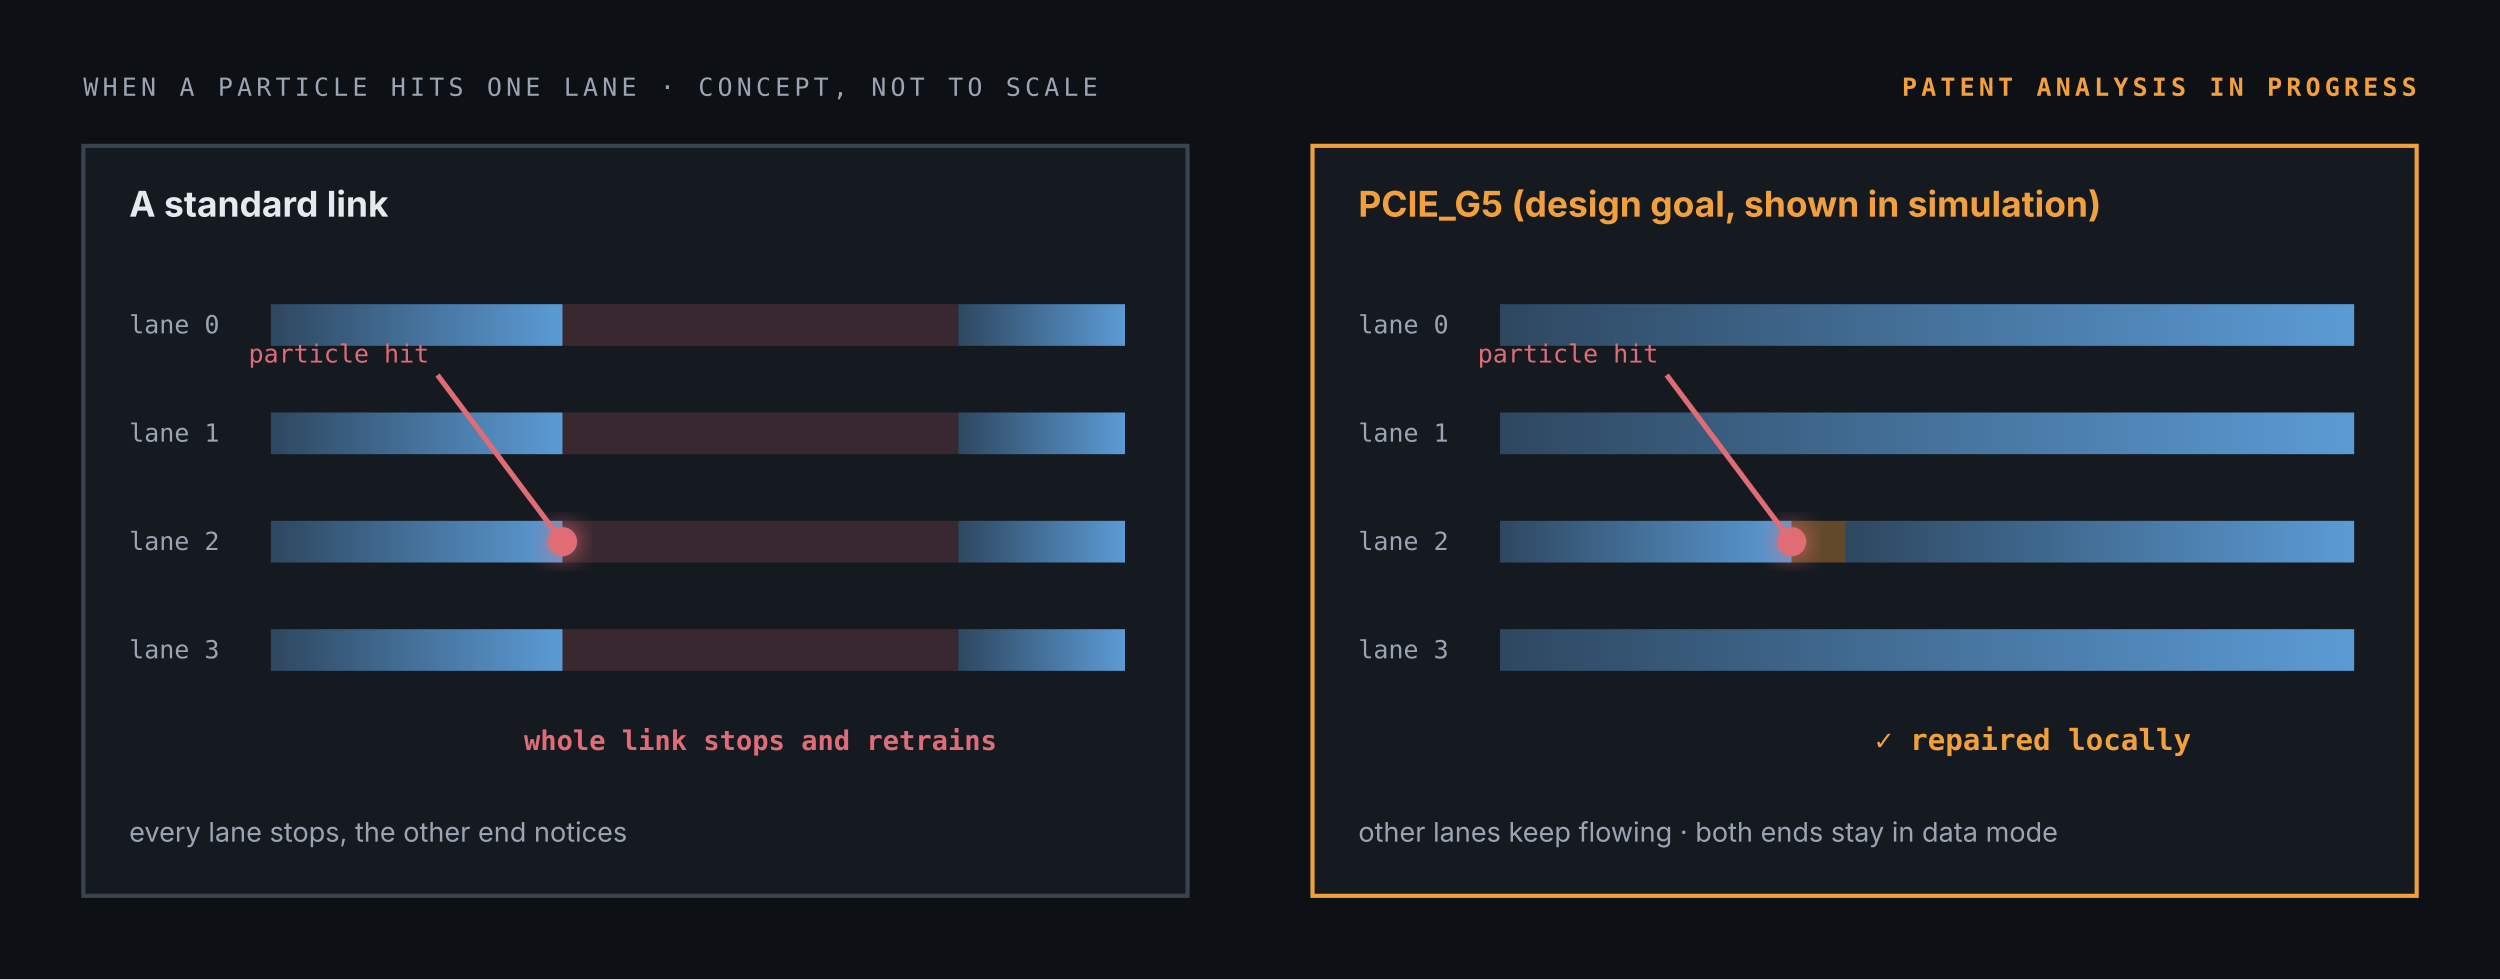
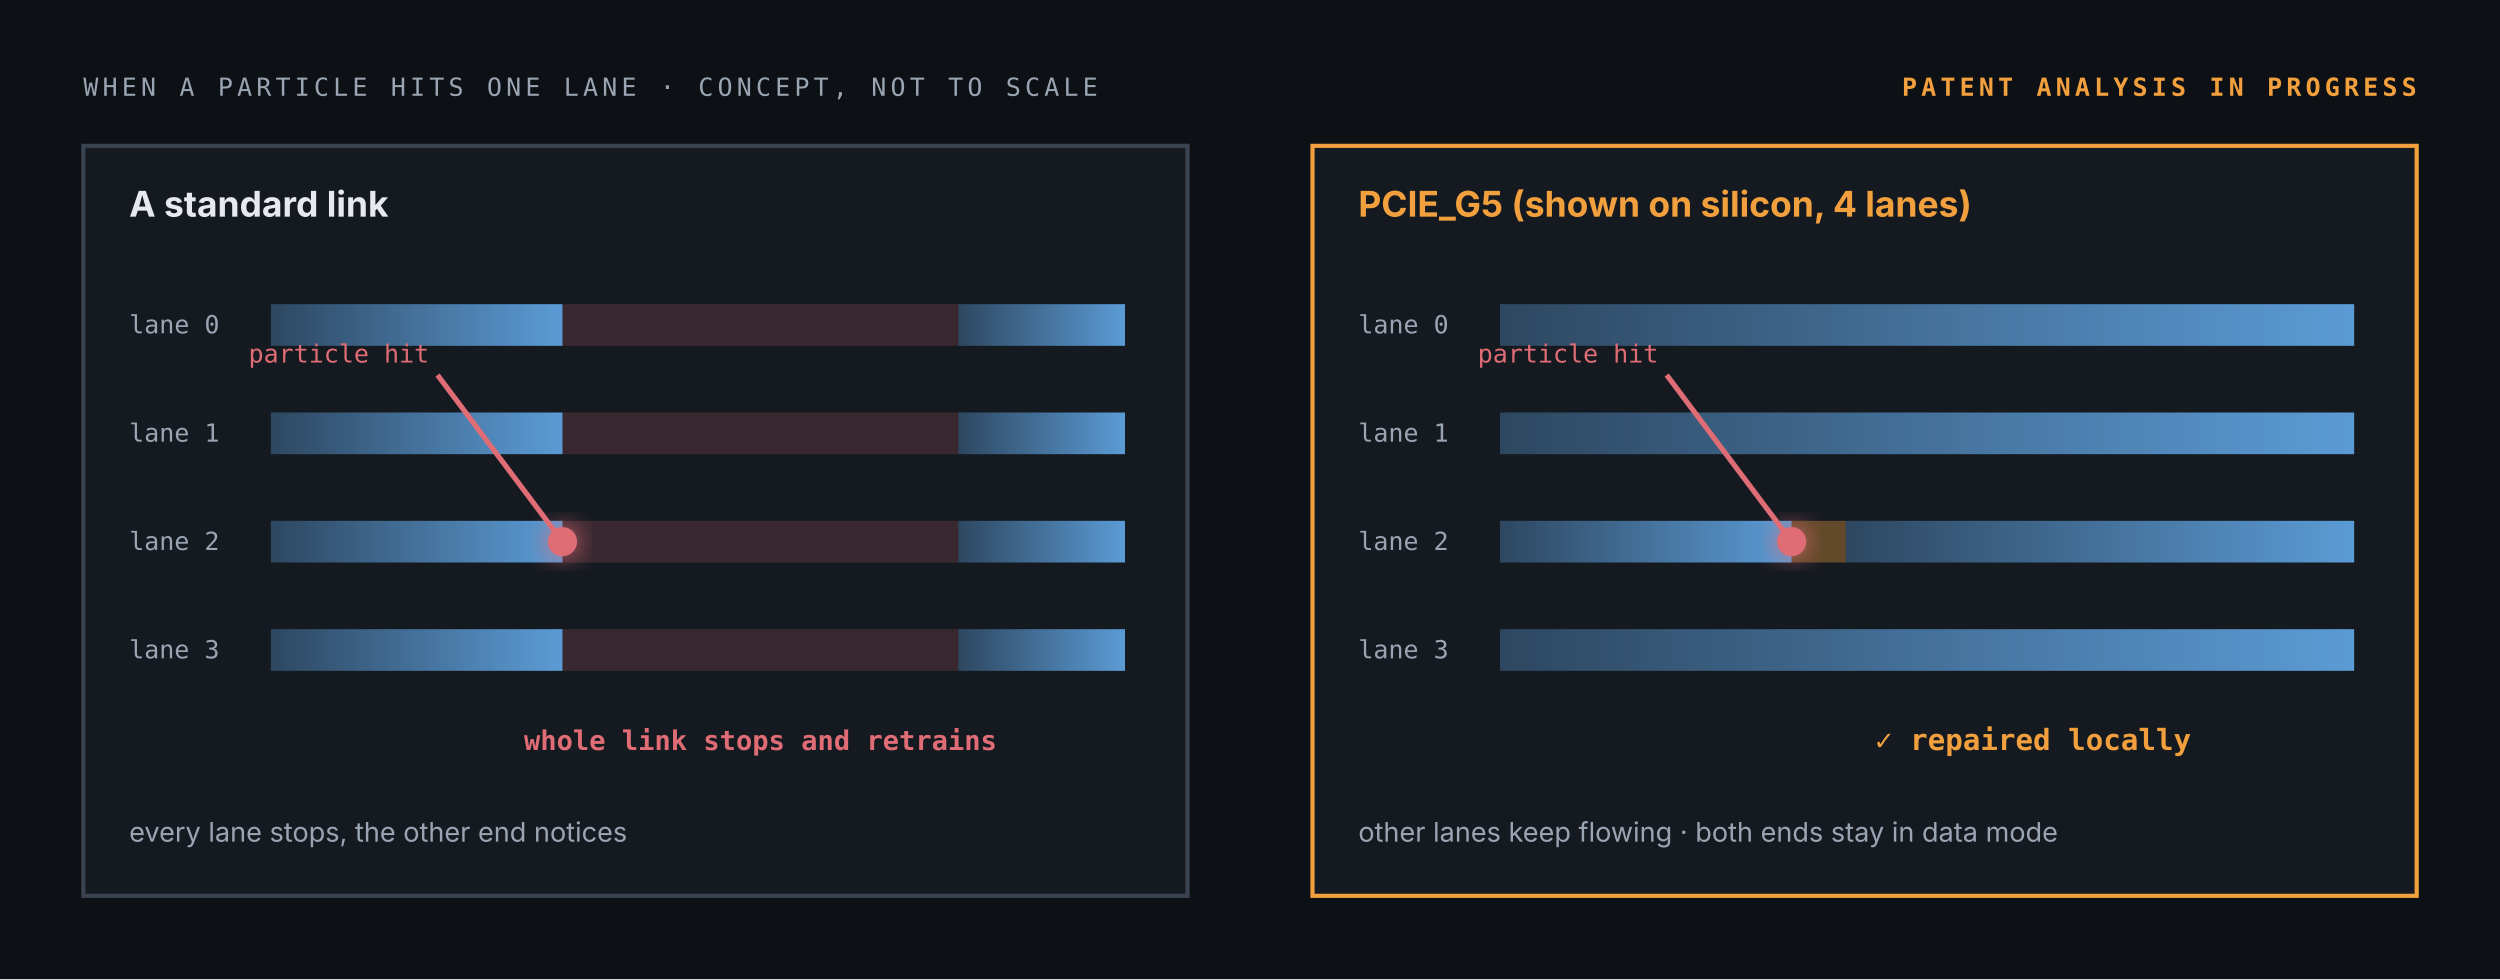
<svg xmlns="http://www.w3.org/2000/svg" viewBox="0 0 1200 470" width="1200" height="470" role="img">
  <rect width="1200" height="470" fill="#0d1014" />
  <defs>
    <filter id="glow" x="-50%" y="-50%" width="200%" height="200%">
      <feGaussianBlur stdDeviation="6" result="b" />
      <feMerge>
        <feMergeNode in="b" />
        <feMergeNode in="SourceGraphic" />
      </feMerge>
    </filter>
    <linearGradient id="gacc" x1="0" x2="1">
      <stop offset="0" stop-color="#f2a03d" stop-opacity=".5" />
      <stop offset="1" stop-color="#f2a03d" />
    </linearGradient>
    <linearGradient id="ggrey" x1="0" x2="1">
      <stop offset="0" stop-color="#59626f" stop-opacity=".5" />
      <stop offset="1" stop-color="#59626f" />
    </linearGradient>
    <linearGradient id="gblue" x1="0" x2="1">
      <stop offset="0" stop-color="#5b9bd5" stop-opacity=".35" />
      <stop offset="1" stop-color="#5b9bd5" />
    </linearGradient>
    <radialGradient id="halo">
      <stop offset="0" stop-color="#f2a03d" stop-opacity=".18" />
      <stop offset="1" stop-color="#f2a03d" stop-opacity="0" />
    </radialGradient>
    <pattern id="die" width="14" height="14" patternUnits="userSpaceOnUse">
      <path d="M14 0H0V14" fill="none" stroke="#1f2630" stroke-width="1" />
    </pattern>
  </defs>
  <text x="40" y="46" font-family="DejaVu Sans Mono, ui-monospace, Menlo, monospace" font-size="12" fill="#9aa4b2" text-anchor="start" font-weight="400" letter-spacing="2">WHEN A PARTICLE HITS ONE LANE · CONCEPT, NOT TO SCALE</text>
  <text x="1160" y="46" font-family="DejaVu Sans Mono, ui-monospace, Menlo, monospace" font-size="12" fill="#f2a03d" text-anchor="end" font-weight="700" letter-spacing="2">PATENT ANALYSIS IN PROGRESS</text>
  <rect x="40" y="70" width="530" height="360" fill="#151a21" stroke="#3a4350" stroke-width="2" />
  <text x="62" y="104" font-family="Inter, system-ui, -apple-system, Segoe UI, Roboto, sans-serif" font-size="17" fill="#e6e9ee" text-anchor="start" font-weight="700" letter-spacing="0">A standard link</text>
  <text x="62" y="160" font-family="DejaVu Sans Mono, ui-monospace, Menlo, monospace" font-size="12" fill="#9aa4b2" text-anchor="start" font-weight="400" letter-spacing="0">lane 0</text>
  <rect x="130" y="146" width="140" height="20" fill="url(#gblue)" />
  <rect x="270" y="146" width="190" height="20" fill="#e06c75" opacity=".18" />
  <rect x="460" y="146" width="80" height="20" fill="url(#gblue)" />
  <text x="62" y="212" font-family="DejaVu Sans Mono, ui-monospace, Menlo, monospace" font-size="12" fill="#9aa4b2" text-anchor="start" font-weight="400" letter-spacing="0">lane 1</text>
  <rect x="130" y="198" width="140" height="20" fill="url(#gblue)" />
  <rect x="270" y="198" width="190" height="20" fill="#e06c75" opacity=".18" />
  <rect x="460" y="198" width="80" height="20" fill="url(#gblue)" />
  <text x="62" y="264" font-family="DejaVu Sans Mono, ui-monospace, Menlo, monospace" font-size="12" fill="#9aa4b2" text-anchor="start" font-weight="400" letter-spacing="0">lane 2</text>
  <rect x="130" y="250" width="140" height="20" fill="url(#gblue)" />
  <rect x="270" y="250" width="190" height="20" fill="#e06c75" opacity=".18" />
  <rect x="460" y="250" width="80" height="20" fill="url(#gblue)" />
  <text x="62" y="316" font-family="DejaVu Sans Mono, ui-monospace, Menlo, monospace" font-size="12" fill="#9aa4b2" text-anchor="start" font-weight="400" letter-spacing="0">lane 3</text>
  <rect x="130" y="302" width="140" height="20" fill="url(#gblue)" />
  <rect x="270" y="302" width="190" height="20" fill="#e06c75" opacity=".18" />
  <rect x="460" y="302" width="80" height="20" fill="url(#gblue)" />
  <line x1="210" y1="180" x2="270" y2="260" stroke="#e06c75" stroke-width="2.5" />
  <circle cx="270" cy="260" r="7" fill="#e06c75" filter="url(#glow)" />
  <text x="206" y="174" font-family="DejaVu Sans Mono, ui-monospace, Menlo, monospace" font-size="12" fill="#e06c75" text-anchor="end" font-weight="400" letter-spacing="0">particle hit</text>
  <text x="365" y="360" font-family="DejaVu Sans Mono, ui-monospace, Menlo, monospace" font-size="13" fill="#e06c75" text-anchor="middle" font-weight="700" letter-spacing="0">whole link stops and retrains</text>
  <text x="62" y="404" font-family="Inter, system-ui, -apple-system, Segoe UI, Roboto, sans-serif" font-size="13" fill="#9aa4b2" text-anchor="start" font-weight="400" letter-spacing="0">every lane stops, the other end notices</text>
  <rect x="630" y="70" width="530" height="360" fill="#151a21" stroke="#f2a03d" stroke-width="2" />
-   <text x="652" y="104" font-family="Inter, system-ui, -apple-system, Segoe UI, Roboto, sans-serif" font-size="17" fill="#f2a03d" text-anchor="start" font-weight="700" letter-spacing="0">PCIE_G5 (design goal, shown in simulation)</text>
+   <text x="652" y="104" font-family="Inter, system-ui, -apple-system, Segoe UI, Roboto, sans-serif" font-size="17" fill="#f2a03d" text-anchor="start" font-weight="700" letter-spacing="0">PCIE_G5 (shown on silicon, 4 lanes)</text>
  <text x="652" y="160" font-family="DejaVu Sans Mono, ui-monospace, Menlo, monospace" font-size="12" fill="#9aa4b2" text-anchor="start" font-weight="400" letter-spacing="0">lane 0</text>
  <rect x="720" y="146" width="410" height="20" fill="url(#gblue)" />
  <text x="652" y="212" font-family="DejaVu Sans Mono, ui-monospace, Menlo, monospace" font-size="12" fill="#9aa4b2" text-anchor="start" font-weight="400" letter-spacing="0">lane 1</text>
  <rect x="720" y="198" width="410" height="20" fill="url(#gblue)" />
  <text x="652" y="264" font-family="DejaVu Sans Mono, ui-monospace, Menlo, monospace" font-size="12" fill="#9aa4b2" text-anchor="start" font-weight="400" letter-spacing="0">lane 2</text>
  <rect x="720" y="250" width="140" height="20" fill="url(#gblue)" />
  <rect x="860" y="250" width="26" height="20" fill="#f2a03d" opacity=".35" />
  <rect x="886" y="250" width="244" height="20" fill="url(#gblue)" />
  <text x="652" y="316" font-family="DejaVu Sans Mono, ui-monospace, Menlo, monospace" font-size="12" fill="#9aa4b2" text-anchor="start" font-weight="400" letter-spacing="0">lane 3</text>
  <rect x="720" y="302" width="410" height="20" fill="url(#gblue)" />
  <line x1="800" y1="180" x2="860" y2="260" stroke="#e06c75" stroke-width="2.5" />
  <circle cx="860" cy="260" r="7" fill="#e06c75" filter="url(#glow)" />
  <text x="796" y="174" font-family="DejaVu Sans Mono, ui-monospace, Menlo, monospace" font-size="12" fill="#e06c75" text-anchor="end" font-weight="400" letter-spacing="0">particle hit</text>
  <text x="900" y="360" font-family="DejaVu Sans Mono, ui-monospace, Menlo, monospace" font-size="14" fill="#f2a03d" text-anchor="start" font-weight="700" letter-spacing="0">✓ repaired locally</text>
  <text x="652" y="404" font-family="Inter, system-ui, -apple-system, Segoe UI, Roboto, sans-serif" font-size="13" fill="#9aa4b2" text-anchor="start" font-weight="400" letter-spacing="0">other lanes keep flowing · both ends stay in data mode</text>
</svg>
